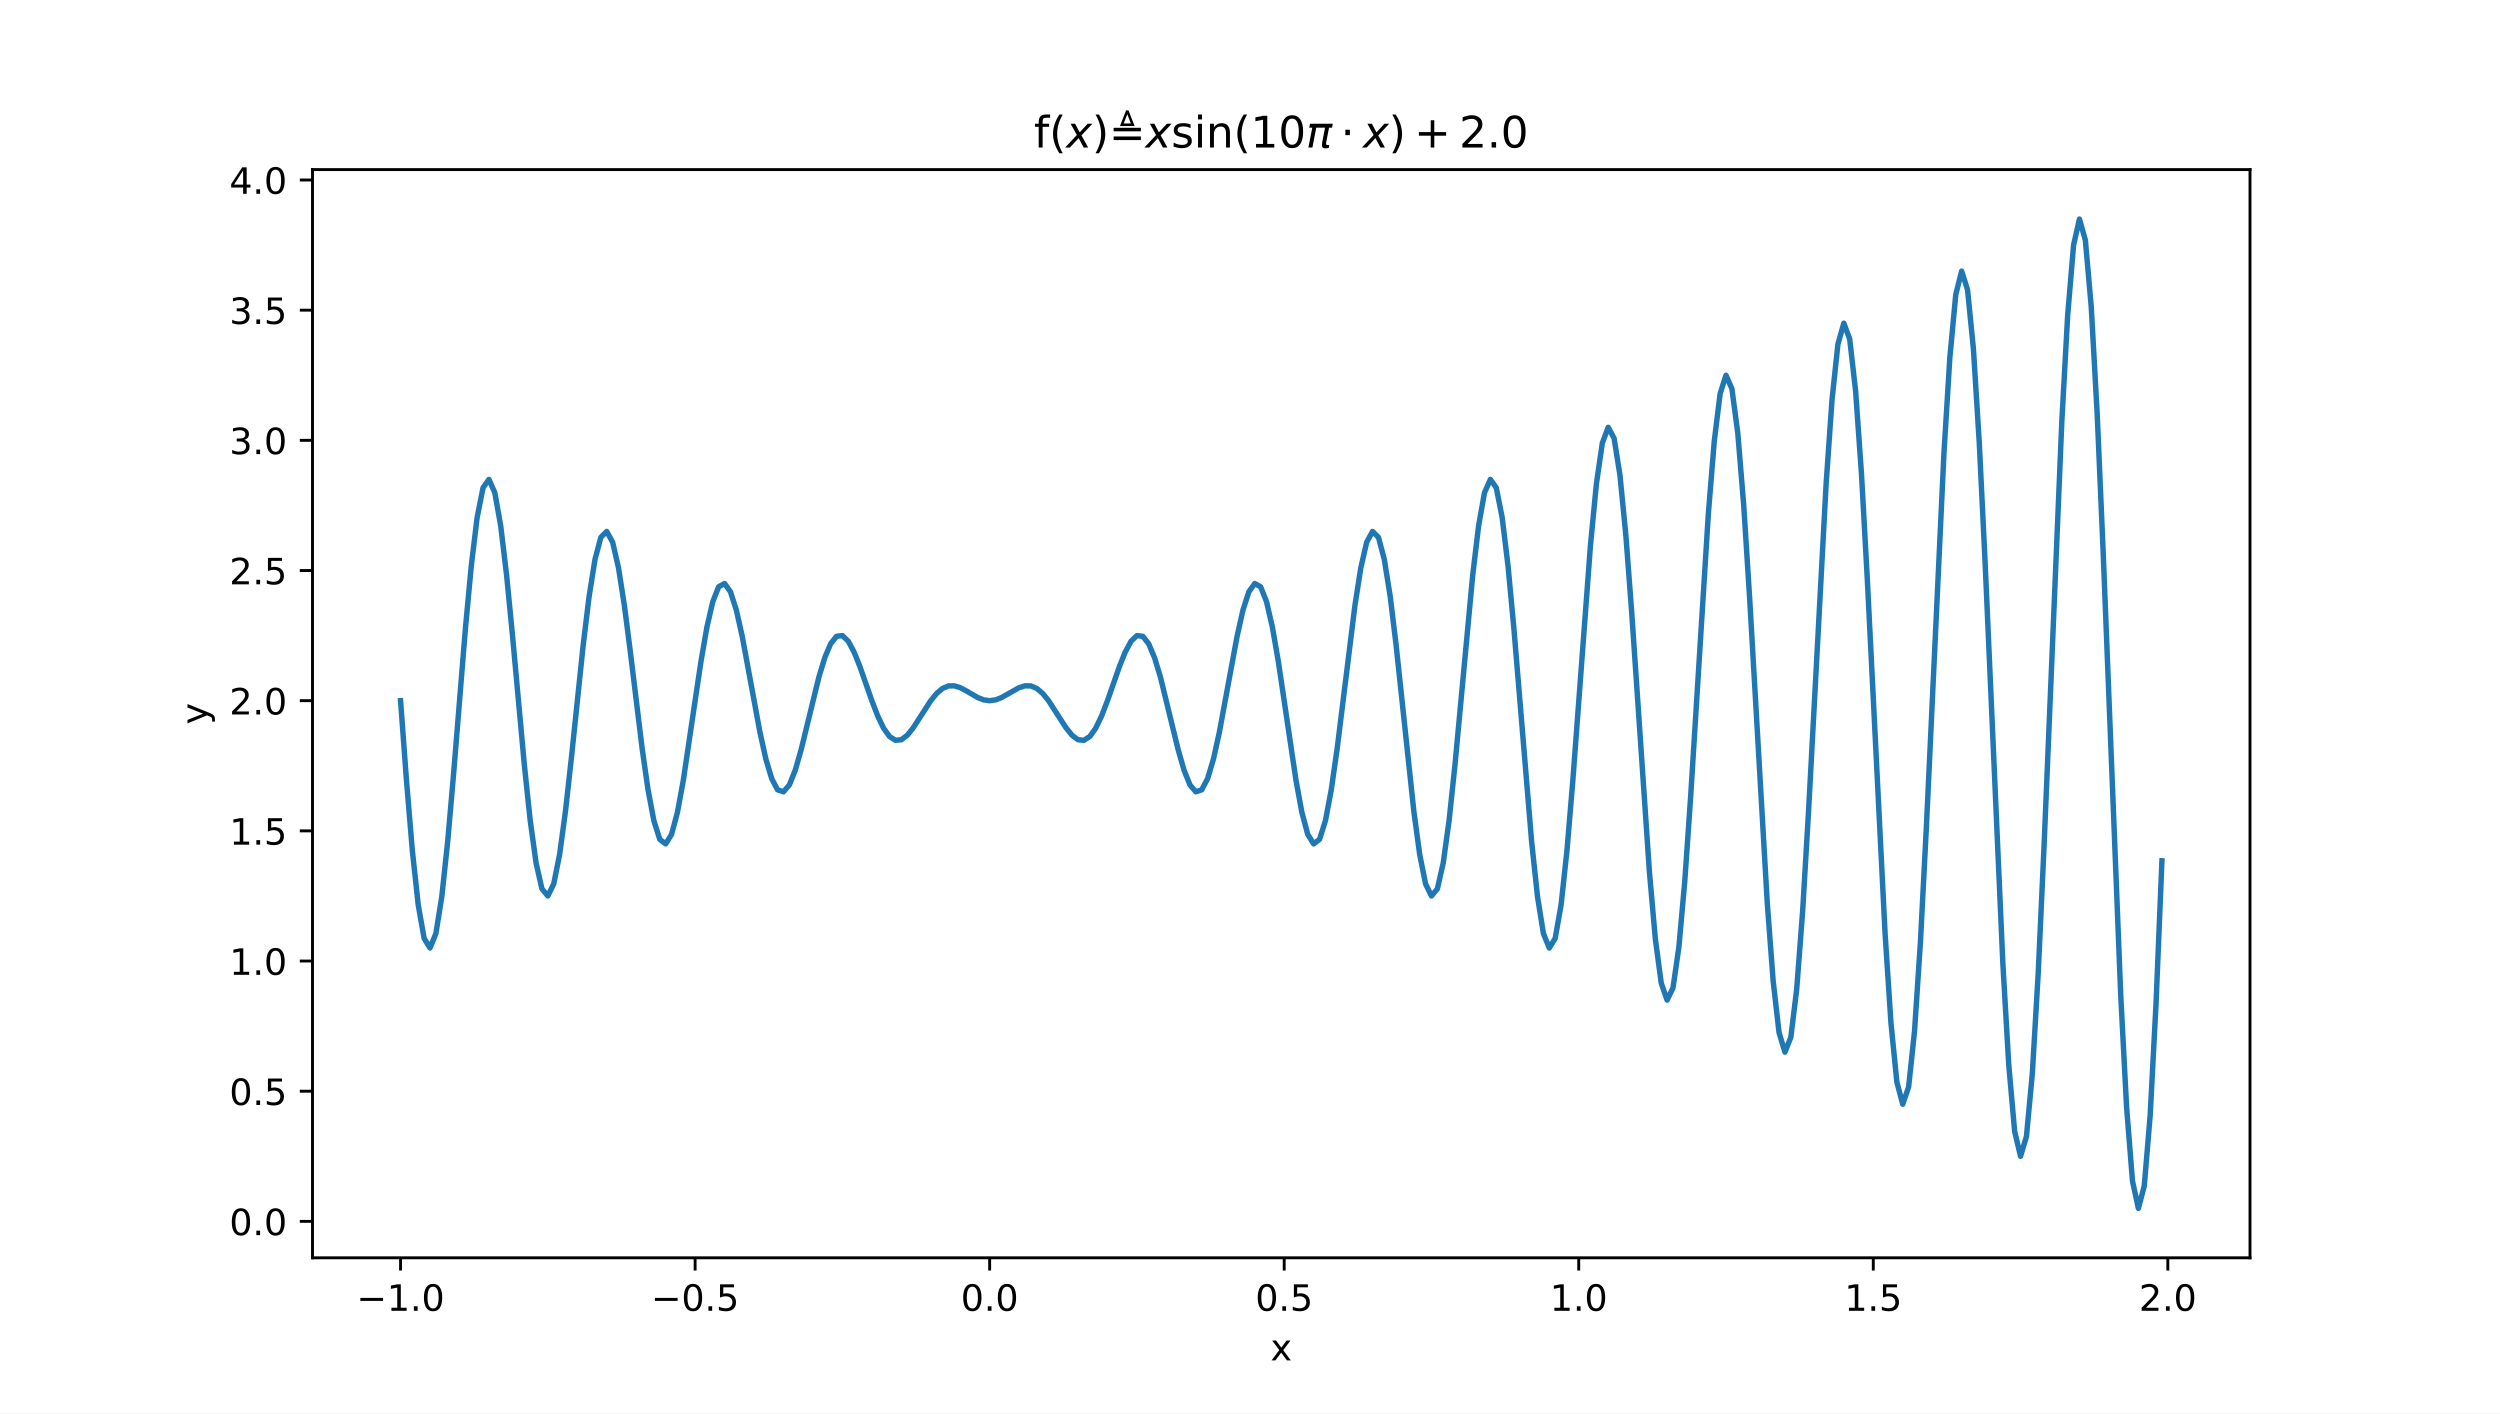
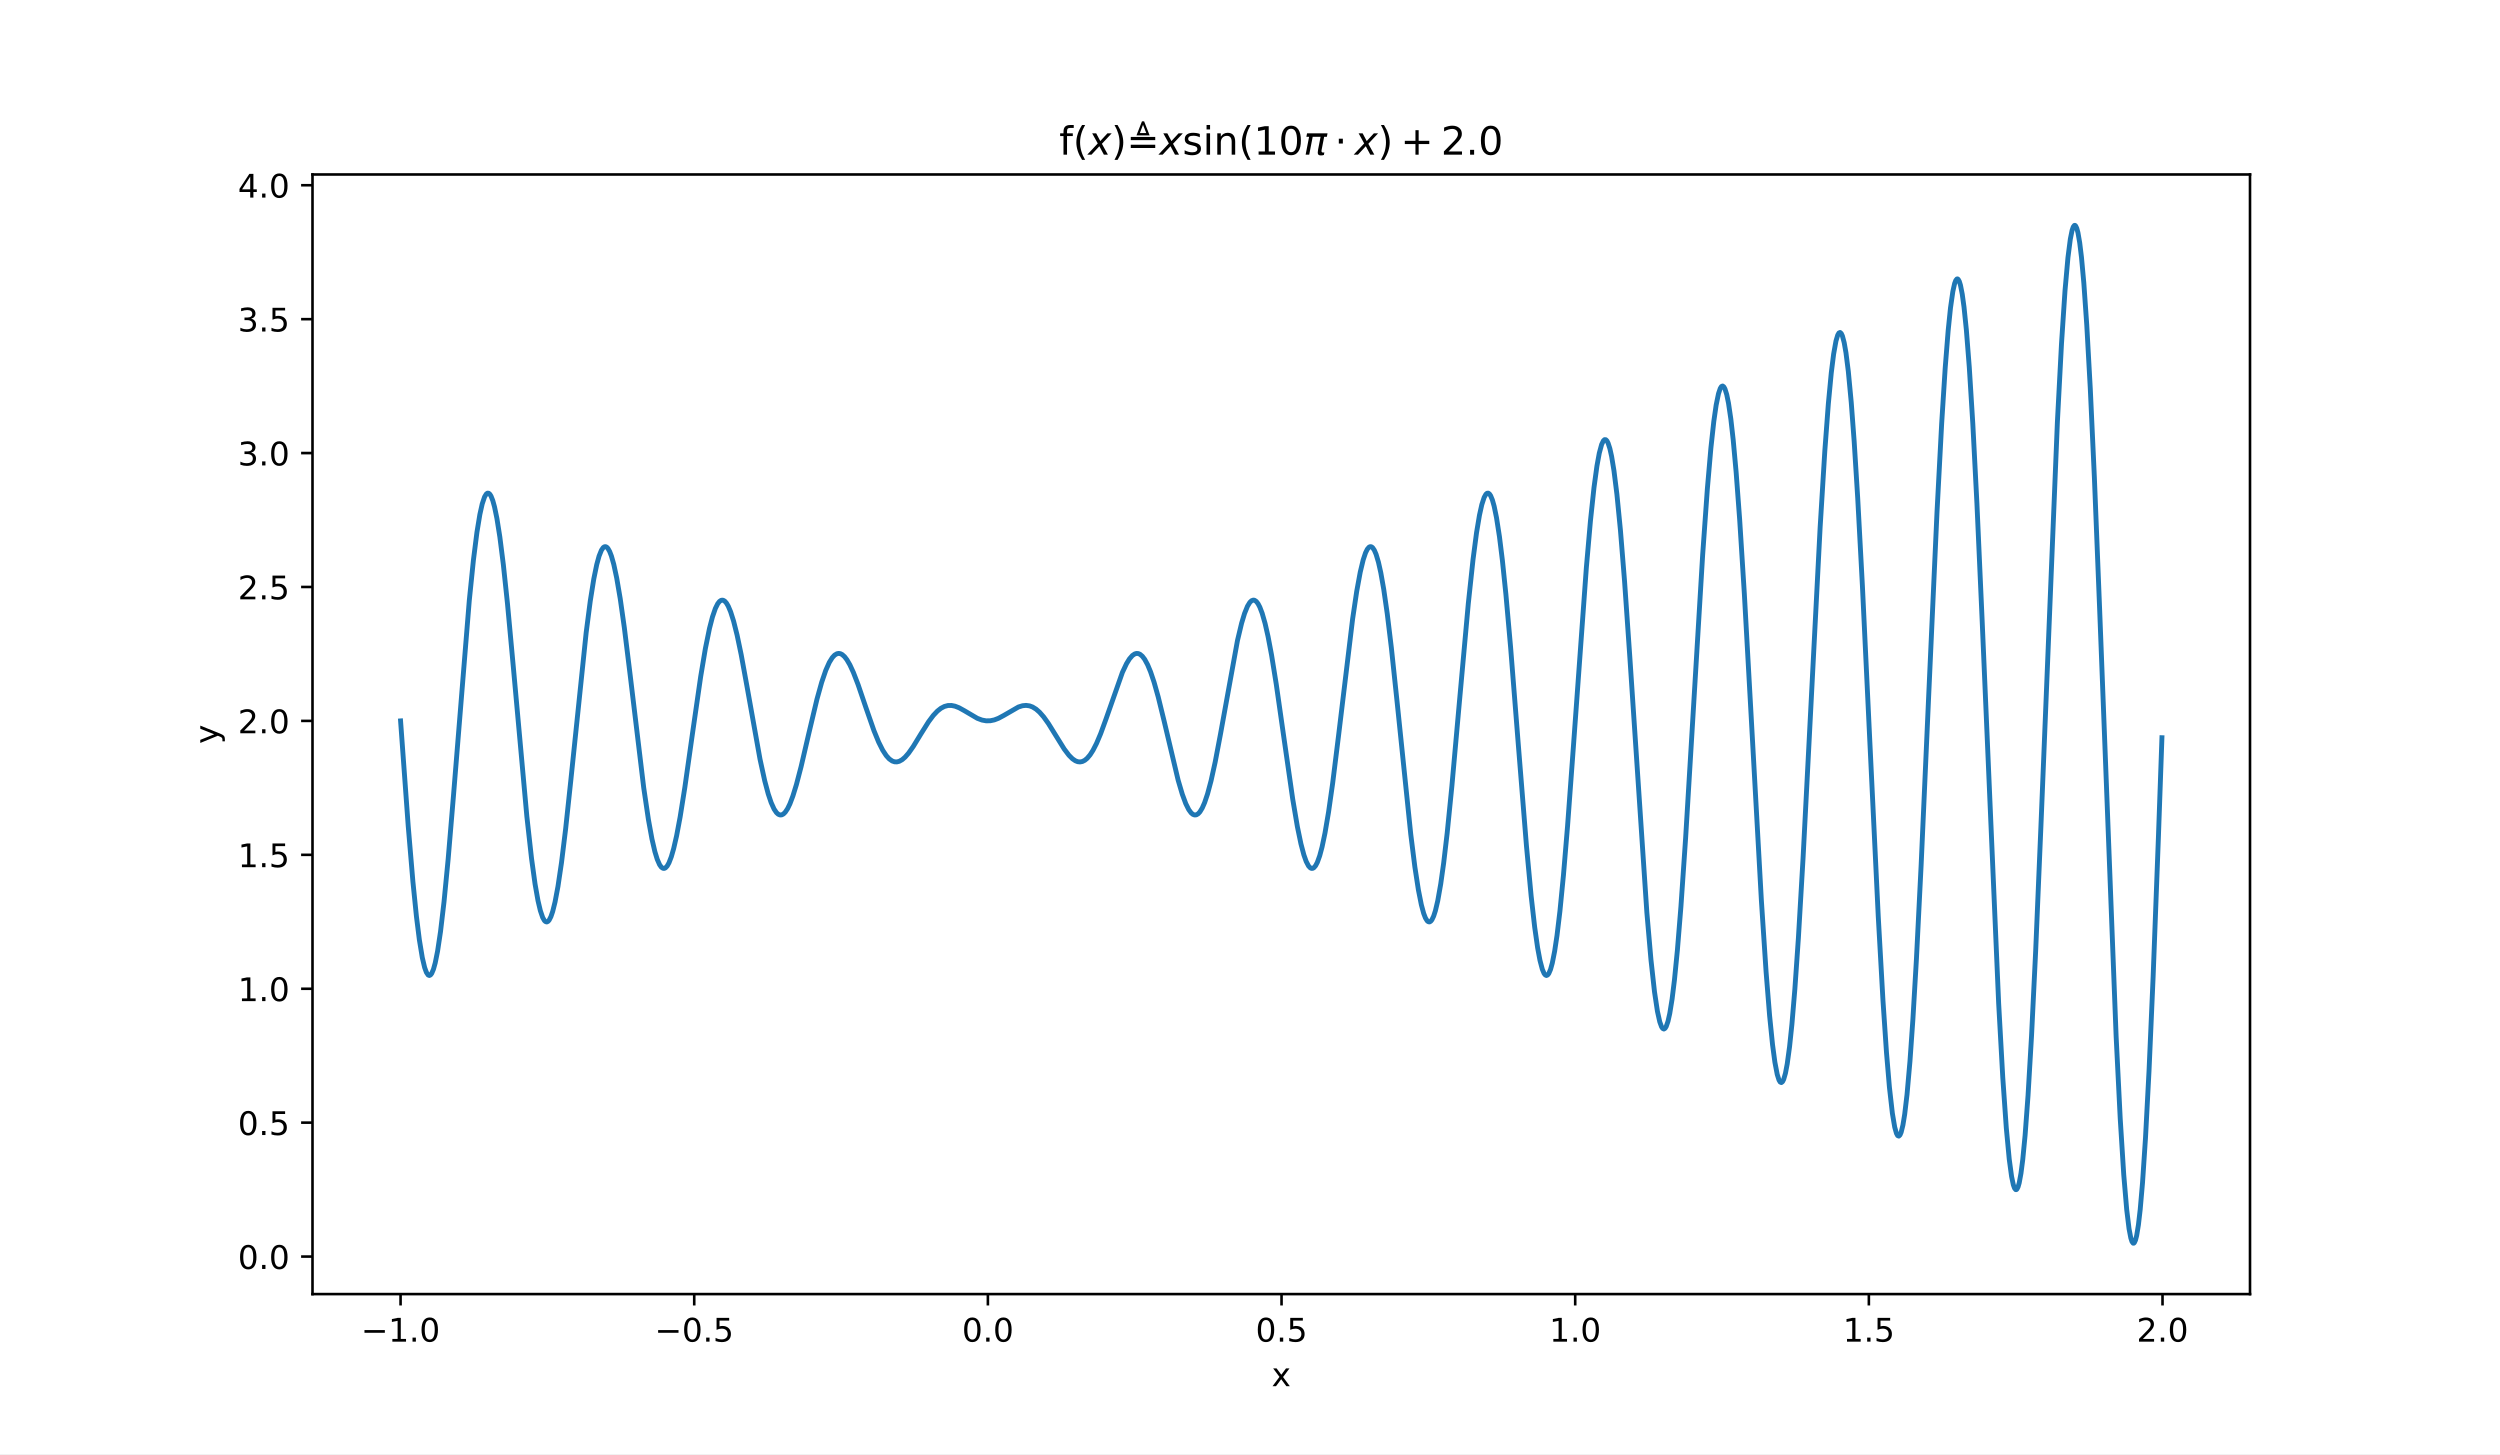
- <svg xmlns="http://www.w3.org/2000/svg" xmlns:xlink="http://www.w3.org/1999/xlink" height="389.52pt" version="1.1" viewBox="0 0 689.04 389.52" width="689.04pt">
+ <svg xmlns="http://www.w3.org/2000/svg" xmlns:xlink="http://www.w3.org/1999/xlink" height="446.4pt" version="1.1" viewBox="0 0 767.52 446.4" width="767.52pt">
  <defs>
    <style type="text/css">*{stroke-linecap:butt;stroke-linejoin:round;}</style>
  </defs>
  <g id="figure_1">
    <g id="patch_1">
-       <path d="M 0 389.52  L 689.04 389.52  L 689.04 0  L 0 0  z " style="fill:#ffffff;" />
+       <path d="M 0 446.4  L 767.52 446.4  L 767.52 0  L 0 0  z " style="fill:#ffffff;" />
    </g>
    <g id="axes_1">
      <g id="patch_2">
-         <path d="M 86.13 346.673  L 620.136 346.673  L 620.136 46.742  L 86.13 46.742  z " style="fill:#ffffff;" />
+         <path d="M 95.94 397.296  L 690.768 397.296  L 690.768 53.568  L 95.94 53.568  z " style="fill:#ffffff;" />
      </g>
      <g id="matplotlib.axis_1">
        <g id="xtick_1">
          <g id="line2d_1">
            <defs>
-               <path d="M 0 0  L 0 3.5  " id="mce2d733316" style="stroke:#000000;stroke-width:0.8;" />
+               <path d="M 0 0  L 0 3.5  " id="m539a31a37d" style="stroke:#000000;stroke-width:0.8;" />
            </defs>
            <g>
-               <use style="stroke:#000000;stroke-width:0.8;" x="110.403" xlink:href="#mce2d733316" y="346.673" />
+               <use style="stroke:#000000;stroke-width:0.8;" x="122.978" xlink:href="#m539a31a37d" y="397.296" />
            </g>
          </g>
          <g id="text_1">
-             <g transform="translate(98.26159 361.2712)scale(0.1 -0.1)">
+             <g transform="translate(110.8362 411.8944)scale(0.1 -0.1)">
              <defs>
                <path d="M 10.594 35.5  L 73.188 35.5  L 73.188 27.203  L 10.594 27.203  z " id="DejaVuSans-8722" />
                <path d="M 12.406 8.297  L 28.516 8.297  L 28.516 63.922  L 10.984 60.406  L 10.984 69.391  L 28.422 72.906  L 38.281 72.906  L 38.281 8.297  L 54.391 8.297  L 54.391 0  L 12.406 0  z " id="DejaVuSans-49" />
                <path d="M 10.688 12.406  L 21 12.406  L 21 0  L 10.688 0  z " id="DejaVuSans-46" />
                <path d="M 31.781 66.406  Q 24.172 66.406 20.328 58.906  Q 16.5 51.422 16.5 36.375  Q 16.5 21.391 20.328 13.891  Q 24.172 6.391 31.781 6.391  Q 39.453 6.391 43.281 13.891  Q 47.125 21.391 47.125 36.375  Q 47.125 51.422 43.281 58.906  Q 39.453 66.406 31.781 66.406  z M 31.781 74.219  Q 44.047 74.219 50.516 64.516  Q 56.984 54.828 56.984 36.375  Q 56.984 17.969 50.516 8.266  Q 44.047 -1.422 31.781 -1.422  Q 19.531 -1.422 13.062 8.266  Q 6.594 17.969 6.594 36.375  Q 6.594 54.828 13.062 64.516  Q 19.531 74.219 31.781 74.219  z " id="DejaVuSans-48" />
              </defs>
              <use xlink:href="#DejaVuSans-8722" />
              <use x="83.789" xlink:href="#DejaVuSans-49" />
              <use x="147.412" xlink:href="#DejaVuSans-46" />
              <use x="179.199" xlink:href="#DejaVuSans-48" />
            </g>
          </g>
        </g>
        <g id="xtick_2">
          <g id="line2d_2">
            <g>
-               <use style="stroke:#000000;stroke-width:0.8;" x="191.584" xlink:href="#mce2d733316" y="346.673" />
+               <use style="stroke:#000000;stroke-width:0.8;" x="213.133" xlink:href="#m539a31a37d" y="397.296" />
            </g>
          </g>
          <g id="text_2">
-             <g transform="translate(179.4422 361.2712)scale(0.1 -0.1)">
+             <g transform="translate(200.9917 411.8944)scale(0.1 -0.1)">
              <defs>
                <path d="M 10.797 72.906  L 49.516 72.906  L 49.516 64.594  L 19.828 64.594  L 19.828 46.734  Q 21.969 47.469 24.109 47.828  Q 26.266 48.188 28.422 48.188  Q 40.625 48.188 47.75 41.5  Q 54.891 34.812 54.891 23.391  Q 54.891 11.625 47.562 5.094  Q 40.234 -1.422 26.906 -1.422  Q 22.312 -1.422 17.547 -0.641  Q 12.797 0.141 7.719 1.703  L 7.719 11.625  Q 12.109 9.234 16.797 8.062  Q 21.484 6.891 26.703 6.891  Q 35.156 6.891 40.078 11.328  Q 45.016 15.766 45.016 23.391  Q 45.016 31 40.078 35.438  Q 35.156 39.891 26.703 39.891  Q 22.75 39.891 18.812 39.016  Q 14.891 38.141 10.797 36.281  z " id="DejaVuSans-53" />
              </defs>
              <use xlink:href="#DejaVuSans-8722" />
              <use x="83.789" xlink:href="#DejaVuSans-48" />
              <use x="147.412" xlink:href="#DejaVuSans-46" />
              <use x="179.199" xlink:href="#DejaVuSans-53" />
            </g>
          </g>
        </g>
        <g id="xtick_3">
          <g id="line2d_3">
            <g>
-               <use style="stroke:#000000;stroke-width:0.8;" x="272.764" xlink:href="#mce2d733316" y="346.673" />
+               <use style="stroke:#000000;stroke-width:0.8;" x="303.289" xlink:href="#m539a31a37d" y="397.296" />
            </g>
          </g>
          <g id="text_3">
-             <g transform="translate(264.8126 361.2712)scale(0.1 -0.1)">
+             <g transform="translate(295.3371 411.8944)scale(0.1 -0.1)">
              <use xlink:href="#DejaVuSans-48" />
              <use x="63.623" xlink:href="#DejaVuSans-46" />
              <use x="95.41" xlink:href="#DejaVuSans-48" />
            </g>
          </g>
        </g>
        <g id="xtick_4">
          <g id="line2d_4">
            <g>
-               <use style="stroke:#000000;stroke-width:0.8;" x="353.945" xlink:href="#mce2d733316" y="346.673" />
+               <use style="stroke:#000000;stroke-width:0.8;" x="393.444" xlink:href="#m539a31a37d" y="397.296" />
            </g>
          </g>
          <g id="text_4">
-             <g transform="translate(345.9932 361.2712)scale(0.1 -0.1)">
+             <g transform="translate(385.4926 411.8944)scale(0.1 -0.1)">
              <use xlink:href="#DejaVuSans-48" />
              <use x="63.623" xlink:href="#DejaVuSans-46" />
              <use x="95.41" xlink:href="#DejaVuSans-53" />
            </g>
          </g>
        </g>
        <g id="xtick_5">
          <g id="line2d_5">
            <g>
-               <use style="stroke:#000000;stroke-width:0.8;" x="435.125" xlink:href="#mce2d733316" y="346.673" />
+               <use style="stroke:#000000;stroke-width:0.8;" x="483.6" xlink:href="#m539a31a37d" y="397.296" />
            </g>
          </g>
          <g id="text_5">
-             <g transform="translate(427.1738 361.2712)scale(0.1 -0.1)">
+             <g transform="translate(475.6481 411.8944)scale(0.1 -0.1)">
              <use xlink:href="#DejaVuSans-49" />
              <use x="63.623" xlink:href="#DejaVuSans-46" />
              <use x="95.41" xlink:href="#DejaVuSans-48" />
            </g>
          </g>
        </g>
        <g id="xtick_6">
          <g id="line2d_6">
            <g>
-               <use style="stroke:#000000;stroke-width:0.8;" x="516.306" xlink:href="#mce2d733316" y="346.673" />
+               <use style="stroke:#000000;stroke-width:0.8;" x="573.755" xlink:href="#m539a31a37d" y="397.296" />
            </g>
          </g>
          <g id="text_6">
-             <g transform="translate(508.3544 361.2712)scale(0.1 -0.1)">
+             <g transform="translate(565.8036 411.8944)scale(0.1 -0.1)">
              <use xlink:href="#DejaVuSans-49" />
              <use x="63.623" xlink:href="#DejaVuSans-46" />
              <use x="95.41" xlink:href="#DejaVuSans-53" />
            </g>
          </g>
        </g>
        <g id="xtick_7">
          <g id="line2d_7">
            <g>
-               <use style="stroke:#000000;stroke-width:0.8;" x="597.487" xlink:href="#mce2d733316" y="346.673" />
+               <use style="stroke:#000000;stroke-width:0.8;" x="663.911" xlink:href="#m539a31a37d" y="397.296" />
            </g>
          </g>
          <g id="text_7">
-             <g transform="translate(589.535 361.2712)scale(0.1 -0.1)">
+             <g transform="translate(655.9591 411.8944)scale(0.1 -0.1)">
              <defs>
                <path d="M 19.188 8.297  L 53.609 8.297  L 53.609 0  L 7.328 0  L 7.328 8.297  Q 12.938 14.109 22.625 23.891  Q 32.328 33.688 34.812 36.531  Q 39.547 41.844 41.422 45.531  Q 43.312 49.219 43.312 52.781  Q 43.312 58.594 39.234 62.25  Q 35.156 65.922 28.609 65.922  Q 23.969 65.922 18.812 64.312  Q 13.672 62.703 7.812 59.422  L 7.812 69.391  Q 13.766 71.781 18.938 73  Q 24.125 74.219 28.422 74.219  Q 39.75 74.219 46.484 68.547  Q 53.219 62.891 53.219 53.422  Q 53.219 48.922 51.531 44.891  Q 49.859 40.875 45.406 35.406  Q 44.188 33.984 37.641 27.219  Q 31.109 20.453 19.188 8.297  z " id="DejaVuSans-50" />
              </defs>
              <use xlink:href="#DejaVuSans-50" />
              <use x="63.623" xlink:href="#DejaVuSans-46" />
              <use x="95.41" xlink:href="#DejaVuSans-48" />
            </g>
          </g>
        </g>
        <g id="text_8">
-           <g transform="translate(350.1736 374.9494)scale(0.1 -0.1)">
+           <g transform="translate(390.3946 425.5726)scale(0.1 -0.1)">
            <defs>
              <path d="M 54.891 54.688  L 35.109 28.078  L 55.906 0  L 45.312 0  L 29.391 21.484  L 13.484 0  L 2.875 0  L 24.125 28.609  L 4.688 54.688  L 15.281 54.688  L 29.781 35.203  L 44.281 54.688  z " id="DejaVuSans-120" />
            </defs>
            <use xlink:href="#DejaVuSans-120" />
          </g>
        </g>
      </g>
      <g id="matplotlib.axis_2">
        <g id="ytick_1">
          <g id="line2d_8">
            <defs>
-               <path d="M 0 0  L -3.5 0  " id="mbf7fe658a9" style="stroke:#000000;stroke-width:0.8;" />
+               <path d="M 0 0  L -3.5 0  " id="m57ba5f4a74" style="stroke:#000000;stroke-width:0.8;" />
            </defs>
            <g>
-               <use style="stroke:#000000;stroke-width:0.8;" x="86.13" xlink:href="#mbf7fe658a9" y="336.627" />
+               <use style="stroke:#000000;stroke-width:0.8;" x="95.94" xlink:href="#m57ba5f4a74" y="385.78" />
            </g>
          </g>
          <g id="text_9">
-             <g transform="translate(63.22687 340.4265)scale(0.1 -0.1)">
+             <g transform="translate(73.03687 389.5796)scale(0.1 -0.1)">
              <use xlink:href="#DejaVuSans-48" />
              <use x="63.623" xlink:href="#DejaVuSans-46" />
              <use x="95.41" xlink:href="#DejaVuSans-48" />
            </g>
          </g>
        </g>
        <g id="ytick_2">
          <g id="line2d_9">
            <g>
-               <use style="stroke:#000000;stroke-width:0.8;" x="86.13" xlink:href="#mbf7fe658a9" y="300.75" />
+               <use style="stroke:#000000;stroke-width:0.8;" x="95.94" xlink:href="#m57ba5f4a74" y="344.666" />
            </g>
          </g>
          <g id="text_10">
-             <g transform="translate(63.22687 304.5497)scale(0.1 -0.1)">
+             <g transform="translate(73.03687 348.4651)scale(0.1 -0.1)">
              <use xlink:href="#DejaVuSans-48" />
              <use x="63.623" xlink:href="#DejaVuSans-46" />
              <use x="95.41" xlink:href="#DejaVuSans-53" />
            </g>
          </g>
        </g>
        <g id="ytick_3">
          <g id="line2d_10">
            <g>
-               <use style="stroke:#000000;stroke-width:0.8;" x="86.13" xlink:href="#mbf7fe658a9" y="264.874" />
+               <use style="stroke:#000000;stroke-width:0.8;" x="95.94" xlink:href="#m57ba5f4a74" y="303.551" />
            </g>
          </g>
          <g id="text_11">
-             <g transform="translate(63.22687 268.6728)scale(0.1 -0.1)">
+             <g transform="translate(73.03687 307.3507)scale(0.1 -0.1)">
              <use xlink:href="#DejaVuSans-49" />
              <use x="63.623" xlink:href="#DejaVuSans-46" />
              <use x="95.41" xlink:href="#DejaVuSans-48" />
            </g>
          </g>
        </g>
        <g id="ytick_4">
          <g id="line2d_11">
            <g>
-               <use style="stroke:#000000;stroke-width:0.8;" x="86.13" xlink:href="#mbf7fe658a9" y="228.997" />
+               <use style="stroke:#000000;stroke-width:0.8;" x="95.94" xlink:href="#m57ba5f4a74" y="262.437" />
            </g>
          </g>
          <g id="text_12">
-             <g transform="translate(63.22687 232.796)scale(0.1 -0.1)">
+             <g transform="translate(73.03687 266.2363)scale(0.1 -0.1)">
              <use xlink:href="#DejaVuSans-49" />
              <use x="63.623" xlink:href="#DejaVuSans-46" />
              <use x="95.41" xlink:href="#DejaVuSans-53" />
            </g>
          </g>
        </g>
        <g id="ytick_5">
          <g id="line2d_12">
            <g>
-               <use style="stroke:#000000;stroke-width:0.8;" x="86.13" xlink:href="#mbf7fe658a9" y="193.12" />
+               <use style="stroke:#000000;stroke-width:0.8;" x="95.94" xlink:href="#m57ba5f4a74" y="221.323" />
            </g>
          </g>
          <g id="text_13">
-             <g transform="translate(63.22687 196.9191)scale(0.1 -0.1)">
+             <g transform="translate(73.03687 225.1218)scale(0.1 -0.1)">
              <use xlink:href="#DejaVuSans-50" />
              <use x="63.623" xlink:href="#DejaVuSans-46" />
              <use x="95.41" xlink:href="#DejaVuSans-48" />
            </g>
          </g>
        </g>
        <g id="ytick_6">
          <g id="line2d_13">
            <g>
-               <use style="stroke:#000000;stroke-width:0.8;" x="86.13" xlink:href="#mbf7fe658a9" y="157.243" />
+               <use style="stroke:#000000;stroke-width:0.8;" x="95.94" xlink:href="#m57ba5f4a74" y="180.208" />
            </g>
          </g>
          <g id="text_14">
-             <g transform="translate(63.22687 161.0423)scale(0.1 -0.1)">
+             <g transform="translate(73.03687 184.0074)scale(0.1 -0.1)">
              <use xlink:href="#DejaVuSans-50" />
              <use x="63.623" xlink:href="#DejaVuSans-46" />
              <use x="95.41" xlink:href="#DejaVuSans-53" />
            </g>
          </g>
        </g>
        <g id="ytick_7">
          <g id="line2d_14">
            <g>
-               <use style="stroke:#000000;stroke-width:0.8;" x="86.13" xlink:href="#mbf7fe658a9" y="121.366" />
+               <use style="stroke:#000000;stroke-width:0.8;" x="95.94" xlink:href="#m57ba5f4a74" y="139.094" />
            </g>
          </g>
          <g id="text_15">
-             <g transform="translate(63.22687 125.1655)scale(0.1 -0.1)">
+             <g transform="translate(73.03687 142.8929)scale(0.1 -0.1)">
              <defs>
                <path d="M 40.578 39.312  Q 47.656 37.797 51.625 33  Q 55.609 28.219 55.609 21.188  Q 55.609 10.406 48.188 4.484  Q 40.766 -1.422 27.094 -1.422  Q 22.516 -1.422 17.656 -0.516  Q 12.797 0.391 7.625 2.203  L 7.625 11.719  Q 11.719 9.328 16.594 8.109  Q 21.484 6.891 26.812 6.891  Q 36.078 6.891 40.938 10.547  Q 45.797 14.203 45.797 21.188  Q 45.797 27.641 41.281 31.266  Q 36.766 34.906 28.719 34.906  L 20.219 34.906  L 20.219 43.016  L 29.109 43.016  Q 36.375 43.016 40.234 45.922  Q 44.094 48.828 44.094 54.297  Q 44.094 59.906 40.109 62.906  Q 36.141 65.922 28.719 65.922  Q 24.656 65.922 20.016 65.031  Q 15.375 64.156 9.812 62.312  L 9.812 71.094  Q 15.438 72.656 20.344 73.438  Q 25.25 74.219 29.594 74.219  Q 40.828 74.219 47.359 69.109  Q 53.906 64.016 53.906 55.328  Q 53.906 49.266 50.438 45.094  Q 46.969 40.922 40.578 39.312  z " id="DejaVuSans-51" />
              </defs>
              <use xlink:href="#DejaVuSans-51" />
              <use x="63.623" xlink:href="#DejaVuSans-46" />
              <use x="95.41" xlink:href="#DejaVuSans-48" />
            </g>
          </g>
        </g>
        <g id="ytick_8">
          <g id="line2d_15">
            <g>
-               <use style="stroke:#000000;stroke-width:0.8;" x="86.13" xlink:href="#mbf7fe658a9" y="85.489" />
+               <use style="stroke:#000000;stroke-width:0.8;" x="95.94" xlink:href="#m57ba5f4a74" y="97.979" />
            </g>
          </g>
          <g id="text_16">
-             <g transform="translate(63.22687 89.28861)scale(0.1 -0.1)">
+             <g transform="translate(73.03687 101.7785)scale(0.1 -0.1)">
              <use xlink:href="#DejaVuSans-51" />
              <use x="63.623" xlink:href="#DejaVuSans-46" />
              <use x="95.41" xlink:href="#DejaVuSans-53" />
            </g>
          </g>
        </g>
        <g id="ytick_9">
          <g id="line2d_16">
            <g>
-               <use style="stroke:#000000;stroke-width:0.8;" x="86.13" xlink:href="#mbf7fe658a9" y="49.613" />
+               <use style="stroke:#000000;stroke-width:0.8;" x="95.94" xlink:href="#m57ba5f4a74" y="56.865" />
            </g>
          </g>
          <g id="text_17">
-             <g transform="translate(63.22687 53.41177)scale(0.1 -0.1)">
+             <g transform="translate(73.03687 60.66401)scale(0.1 -0.1)">
              <defs>
                <path d="M 37.797 64.312  L 12.891 25.391  L 37.797 25.391  z M 35.203 72.906  L 47.609 72.906  L 47.609 25.391  L 58.016 25.391  L 58.016 17.188  L 47.609 17.188  L 47.609 0  L 37.797 0  L 37.797 17.188  L 4.891 17.188  L 4.891 26.703  z " id="DejaVuSans-52" />
              </defs>
              <use xlink:href="#DejaVuSans-52" />
              <use x="63.623" xlink:href="#DejaVuSans-46" />
              <use x="95.41" xlink:href="#DejaVuSans-48" />
            </g>
          </g>
        </g>
        <g id="text_18">
-           <g transform="translate(57.14719 199.667)rotate(-90)scale(0.1 -0.1)">
+           <g transform="translate(66.95719 228.3914)rotate(-90)scale(0.1 -0.1)">
            <defs>
              <path d="M 32.172 -5.078  Q 28.375 -14.844 24.75 -17.812  Q 21.141 -20.797 15.094 -20.797  L 7.906 -20.797  L 7.906 -13.281  L 13.188 -13.281  Q 16.891 -13.281 18.938 -11.516  Q 21 -9.766 23.484 -3.219  L 25.094 0.875  L 2.984 54.688  L 12.5 54.688  L 29.594 11.922  L 46.688 54.688  L 56.203 54.688  z " id="DejaVuSans-121" />
            </defs>
            <use xlink:href="#DejaVuSans-121" />
          </g>
        </g>
      </g>
      <g id="line2d_17">
-         <path clip-path="url(#pe653c823d6)" d="M 110.403 193.12  L 112.027 215.071  L 113.65 234.452  L 115.274 249.428  L 116.897 258.632  L 118.521 261.286  L 120.145 257.267  L 121.768 247.106  L 123.392 231.922  L 125.016 213.297  L 128.263 173.386  L 129.886 156.005  L 131.51 142.616  L 133.134 134.432  L 134.757 132.129  L 136.381 135.797  L 138.004 144.938  L 139.628 158.536  L 141.252 175.16  L 144.499 210.637  L 146.122 226.017  L 147.746 237.818  L 149.37 244.984  L 150.993 246.935  L 152.617 243.619  L 154.241 235.496  L 155.864 223.486  L 157.488 208.863  L 160.735 177.82  L 162.359 164.44  L 163.982 154.226  L 165.606 148.08  L 167.229 146.48  L 168.853 149.445  L 170.477 156.548  L 172.1 166.971  L 173.724 179.594  L 176.971 206.202  L 178.595 217.582  L 180.218 226.208  L 181.842 231.335  L 183.466 232.584  L 185.089 229.97  L 186.713 223.886  L 188.336 215.051  L 191.584 193.12  L 193.207 182.255  L 194.831 172.876  L 196.454 165.836  L 198.078 161.729  L 199.702 160.831  L 201.325 163.094  L 202.949 168.158  L 204.572 175.406  L 209.443 201.767  L 211.067 209.147  L 212.691 214.598  L 214.314 217.687  L 215.938 218.234  L 217.561 216.322  L 219.185 212.276  L 220.809 206.616  L 225.679 186.69  L 227.303 181.311  L 228.927 177.446  L 230.55 175.377  L 232.174 175.181  L 233.798 176.742  L 235.421 179.768  L 237.045 183.841  L 240.292 193.12  L 241.916 197.333  L 243.539 200.712  L 245.163 202.988  L 246.786 204.039  L 248.41 203.883  L 250.034 202.674  L 251.657 200.666  L 256.528 193.12  L 258.152 191.124  L 259.775 189.746  L 261.399 189.056  L 263.023 189.025  L 264.646 189.532  L 266.27 190.39  L 269.517 192.276  L 271.141 192.898  L 272.764 193.12  L 274.388 192.898  L 276.011 192.276  L 280.882 189.532  L 282.506 189.025  L 284.129 189.056  L 285.753 189.746  L 287.377 191.124  L 289 193.12  L 292.248 198.181  L 293.871 200.666  L 295.495 202.674  L 297.118 203.883  L 298.742 204.039  L 300.366 202.988  L 301.989 200.712  L 303.613 197.333  L 305.236 193.12  L 308.484 183.841  L 310.107 179.768  L 311.731 176.742  L 313.355 175.181  L 314.978 175.377  L 316.602 177.446  L 318.225 181.311  L 319.849 186.69  L 323.096 199.994  L 324.72 206.616  L 326.343 212.276  L 327.967 216.322  L 329.591 218.234  L 331.214 217.687  L 332.838 214.598  L 334.461 209.147  L 336.085 201.767  L 340.956 175.406  L 342.58 168.158  L 344.203 163.094  L 345.827 160.831  L 347.45 161.729  L 349.074 165.836  L 350.698 172.876  L 352.321 182.255  L 357.192 215.051  L 358.816 223.886  L 360.439 229.97  L 362.063 232.584  L 363.686 231.335  L 365.31 226.208  L 366.934 217.582  L 368.557 206.202  L 373.428 166.971  L 375.052 156.548  L 376.675 149.445  L 378.299 146.48  L 379.923 148.08  L 381.546 154.226  L 383.17 164.44  L 384.793 177.82  L 389.664 223.486  L 391.288 235.496  L 392.911 243.619  L 394.535 246.935  L 396.159 244.984  L 397.782 237.818  L 399.406 226.017  L 401.03 210.637  L 405.9 158.536  L 407.524 144.938  L 409.148 135.797  L 410.771 132.129  L 412.395 134.432  L 414.018 142.616  L 415.642 156.005  L 417.266 173.386  L 422.137 231.922  L 423.76 247.106  L 425.384 257.267  L 427.007 261.286  L 428.631 258.632  L 430.255 249.428  L 431.878 234.452  L 433.502 215.071  L 438.373 150.101  L 439.996 133.328  L 441.62 122.148  L 443.243 117.779  L 444.867 120.784  L 446.491 131.006  L 448.114 147.57  L 449.738 168.951  L 454.609 240.357  L 456.232 258.716  L 457.856 270.916  L 459.48 275.637  L 461.103 272.28  L 462.727 261.038  L 464.35 242.887  L 465.974 219.506  L 470.845 141.665  L 472.468 121.718  L 474.092 108.5  L 475.716 103.428  L 477.339 107.135  L 478.963 119.396  L 480.587 139.135  L 482.21 164.517  L 487.081 248.792  L 488.705 270.326  L 490.328 284.564  L 491.952 289.987  L 493.575 285.929  L 495.199 272.648  L 496.823 251.322  L 498.446 223.941  L 503.317 133.23  L 504.941 110.108  L 506.564 94.852  L 508.188 89.077  L 509.812 93.487  L 511.435 107.786  L 513.059 130.7  L 514.682 160.082  L 519.553 257.227  L 521.177 281.936  L 522.8 298.212  L 524.424 304.338  L 526.048 299.577  L 527.671 284.258  L 529.295 259.758  L 530.919 228.375  L 535.789 124.795  L 537.413 98.498  L 539.037 81.203  L 540.66 74.726  L 542.284 79.839  L 543.907 96.176  L 545.531 122.265  L 547.155 155.647  L 552.025 265.662  L 553.649 293.546  L 555.273 311.861  L 556.896 318.689  L 558.52 313.226  L 560.144 295.868  L 561.767 268.193  L 563.391 232.81  L 568.262 116.36  L 569.885 86.889  L 571.509 67.555  L 573.132 60.376  L 574.756 66.19  L 576.38 84.567  L 578.003 113.829  L 579.627 151.213  L 584.498 274.097  L 586.121 305.156  L 587.745 325.509  L 589.369 333.04  L 590.992 326.874  L 592.616 307.478  L 594.239 276.628  L 595.863 237.244  L 595.863 237.244  " style="fill:none;stroke:#1f77b4;stroke-linecap:square;stroke-width:1.5;" />
+         <path clip-path="url(#p13faacc7d7)" d="M 122.978 221.323  L 125.322 253.555  L 126.764 270.663  L 127.846 281.338  L 128.748 288.529  L 129.649 293.996  L 130.37 297.049  L 130.911 298.541  L 131.452 299.339  L 131.813 299.484  L 132.173 299.319  L 132.534 298.848  L 133.075 297.572  L 133.616 295.628  L 134.337 292.034  L 135.239 286.03  L 136.321 276.829  L 137.583 263.798  L 139.206 244.446  L 144.074 184.362  L 145.336 172.013  L 146.418 163.446  L 147.32 157.947  L 148.041 154.709  L 148.762 152.55  L 149.303 151.653  L 149.664 151.402  L 150.024 151.428  L 150.385 151.73  L 150.746 152.305  L 151.286 153.673  L 151.827 155.631  L 152.549 159.122  L 153.45 164.806  L 154.532 173.353  L 155.794 185.281  L 157.597 204.799  L 161.745 250.628  L 163.187 263.575  L 164.269 271.417  L 165.17 276.519  L 165.892 279.581  L 166.613 281.694  L 167.154 282.641  L 167.514 282.966  L 167.875 283.046  L 168.236 282.882  L 168.596 282.475  L 169.137 281.417  L 169.678 279.835  L 170.399 276.941  L 171.301 272.144  L 172.383 264.841  L 173.645 254.554  L 175.268 239.364  L 179.956 194.227  L 181.218 184.508  L 182.3 177.725  L 183.202 173.332  L 183.923 170.71  L 184.644 168.916  L 185.185 168.126  L 185.546 167.865  L 185.906 167.818  L 186.267 167.982  L 186.627 168.357  L 187.168 169.305  L 187.709 170.707  L 188.431 173.251  L 189.332 177.444  L 190.414 183.799  L 191.676 192.713  L 193.479 207.351  L 197.626 241.839  L 199.069 251.618  L 200.151 257.564  L 201.052 261.454  L 201.774 263.81  L 202.495 265.463  L 203.036 266.232  L 203.577 266.593  L 203.937 266.608  L 204.298 266.444  L 204.839 265.866  L 205.38 264.898  L 206.101 263.024  L 206.822 260.52  L 207.724 256.581  L 208.806 250.818  L 210.248 241.763  L 212.592 225.215  L 215.117 207.702  L 216.559 199.091  L 217.821 192.91  L 218.723 189.426  L 219.624 186.8  L 220.346 185.349  L 220.887 184.649  L 221.427 184.285  L 221.968 184.256  L 222.509 184.557  L 223.05 185.181  L 223.591 186.119  L 224.312 187.836  L 225.214 190.676  L 226.296 194.985  L 227.558 201.023  L 229.361 210.904  L 233.328 233.068  L 234.77 239.689  L 235.852 243.741  L 236.754 246.418  L 237.655 248.405  L 238.377 249.476  L 238.918 249.971  L 239.459 250.202  L 239.999 250.171  L 240.54 249.882  L 241.081 249.342  L 241.803 248.249  L 242.524 246.755  L 243.425 244.373  L 244.507 240.864  L 245.95 235.334  L 248.294 225.246  L 250.818 214.647  L 252.261 209.477  L 253.523 205.787  L 254.605 203.361  L 255.506 201.907  L 256.227 201.13  L 256.949 200.699  L 257.49 200.601  L 258.031 200.693  L 258.572 200.97  L 259.293 201.614  L 260.014 202.554  L 260.916 204.105  L 261.997 206.444  L 263.44 210.184  L 265.784 217.069  L 268.308 224.312  L 269.751 227.835  L 271.013 230.344  L 272.095 231.993  L 272.996 232.987  L 273.898 233.624  L 274.619 233.878  L 275.34 233.911  L 276.062 233.733  L 276.963 233.233  L 277.865 232.456  L 278.947 231.214  L 280.389 229.156  L 282.733 225.314  L 285.077 221.583  L 286.52 219.654  L 287.782 218.312  L 288.864 217.456  L 289.946 216.887  L 291.027 216.601  L 292.109 216.582  L 293.191 216.799  L 294.453 217.295  L 296.076 218.194  L 300.043 220.529  L 301.486 221.068  L 302.748 221.299  L 304.01 221.281  L 305.272 221.016  L 306.534 220.529  L 308.157 219.657  L 312.665 217.055  L 313.927 216.664  L 315.009 216.56  L 316.091 216.709  L 316.992 217.045  L 318.074 217.71  L 319.156 218.659  L 320.418 220.101  L 321.861 222.12  L 324.024 225.616  L 326.729 229.971  L 328.172 231.873  L 329.253 232.954  L 330.155 233.569  L 330.876 233.848  L 331.597 233.922  L 332.319 233.779  L 333.04 233.412  L 333.761 232.816  L 334.663 231.753  L 335.564 230.344  L 336.646 228.229  L 337.908 225.249  L 339.531 220.803  L 344.58 206.444  L 345.842 203.763  L 346.744 202.292  L 347.645 201.254  L 348.366 200.765  L 348.907 200.611  L 349.448 200.645  L 349.989 200.871  L 350.71 201.475  L 351.432 202.425  L 352.333 204.089  L 353.235 206.26  L 354.317 209.477  L 355.579 213.954  L 357.382 221.323  L 361.709 239.56  L 362.972 243.834  L 364.053 246.755  L 364.955 248.561  L 365.676 249.549  L 366.217 250.006  L 366.758 250.21  L 367.299 250.154  L 367.84 249.836  L 368.381 249.252  L 369.102 248.065  L 369.823 246.418  L 370.725 243.741  L 371.807 239.689  L 373.069 233.961  L 374.692 225.404  L 379.921 196.611  L 381.183 191.33  L 382.085 188.344  L 382.986 186.119  L 383.707 184.938  L 384.248 184.42  L 384.789 184.228  L 385.15 184.285  L 385.691 184.649  L 386.232 185.349  L 386.773 186.382  L 387.494 188.269  L 388.395 191.417  L 389.297 195.384  L 390.379 201.105  L 391.821 210.058  L 393.985 225.215  L 396.87 245.311  L 398.313 253.828  L 399.394 259.047  L 400.296 262.455  L 401.017 264.49  L 401.738 265.866  L 402.279 266.444  L 402.64 266.608  L 403.001 266.593  L 403.361 266.398  L 403.902 265.765  L 404.443 264.726  L 405.164 262.718  L 405.886 260.02  L 406.787 255.729  L 407.869 249.356  L 409.131 240.492  L 410.934 225.942  L 415.262 190.025  L 416.524 181.533  L 417.606 175.638  L 418.507 171.885  L 419.229 169.723  L 419.77 168.622  L 420.31 167.982  L 420.671 167.818  L 421.032 167.865  L 421.392 168.126  L 421.933 168.916  L 422.474 170.183  L 423.195 172.6  L 423.917 175.824  L 424.818 180.921  L 425.9 188.456  L 427.162 198.887  L 428.965 215.929  L 433.113 256.122  L 434.375 266.165  L 435.457 273.203  L 436.358 277.746  L 437.079 280.42  L 437.62 281.829  L 438.161 282.708  L 438.522 282.994  L 438.883 283.037  L 439.243 282.834  L 439.604 282.387  L 440.145 281.256  L 440.686 279.581  L 441.407 276.519  L 442.308 271.417  L 443.21 265.003  L 444.292 255.778  L 445.734 241.397  L 447.898 217.182  L 450.783 185.281  L 452.226 171.81  L 453.307 163.558  L 454.209 158.158  L 454.93 154.914  L 455.651 152.695  L 456.192 151.73  L 456.553 151.428  L 456.914 151.402  L 457.274 151.653  L 457.635 152.181  L 458.176 153.493  L 458.717 155.419  L 459.438 158.921  L 460.34 164.731  L 461.241 172.013  L 462.323 182.461  L 463.765 198.708  L 466.109 228.31  L 468.634 259.706  L 470.076 275.106  L 471.158 284.64  L 472.06 290.964  L 472.781 294.835  L 473.502 297.572  L 474.043 298.848  L 474.404 299.319  L 474.764 299.484  L 475.125 299.339  L 475.486 298.884  L 476.027 297.623  L 476.568 295.673  L 477.289 292.025  L 478.01 287.224  L 478.912 279.706  L 479.993 268.689  L 481.256 253.555  L 483.059 229.038  L 487.026 174.225  L 488.288 159.822  L 489.37 149.673  L 490.271 143.064  L 490.992 139.121  L 491.714 136.451  L 492.255 135.317  L 492.615 134.982  L 492.976 134.988  L 493.336 135.337  L 493.697 136.027  L 494.238 137.7  L 494.779 140.128  L 495.5 144.509  L 496.402 151.736  L 497.484 162.756  L 498.746 178.381  L 500.369 201.717  L 505.598 280.132  L 506.86 294.678  L 507.942 304.48  L 508.843 310.476  L 509.564 313.726  L 510.105 315.221  L 510.466 315.757  L 510.827 315.921  L 511.187 315.712  L 511.548 315.128  L 512.089 313.552  L 512.63 311.146  L 513.351 306.678  L 514.072 300.826  L 514.974 291.695  L 516.056 278.355  L 517.498 257.284  L 519.482 224.419  L 522.727 170.382  L 524.17 150.095  L 525.252 137.602  L 526.153 129.361  L 526.874 124.349  L 527.596 120.842  L 528.136 119.238  L 528.497 118.669  L 528.858 118.505  L 529.218 118.747  L 529.579 119.396  L 530.12 121.129  L 530.661 123.762  L 531.382 128.64  L 532.103 135.018  L 533.005 144.956  L 534.087 159.456  L 535.529 182.334  L 537.513 217.967  L 540.758 276.449  L 542.201 298.364  L 543.283 311.844  L 544.184 320.725  L 544.905 326.116  L 545.627 329.881  L 546.168 331.593  L 546.528 332.195  L 546.889 332.359  L 547.249 332.085  L 547.61 331.371  L 548.151 329.481  L 548.692 326.62  L 549.413 321.331  L 550.134 314.428  L 551.036 303.683  L 552.118 288.022  L 553.56 263.338  L 555.544 224.936  L 558.789 162.01  L 560.232 138.467  L 561.314 124  L 562.215 114.48  L 562.937 108.708  L 563.658 104.687  L 564.199 102.865  L 564.559 102.232  L 564.92 102.067  L 565.281 102.374  L 565.641 103.153  L 566.182 105.199  L 566.723 108.289  L 567.444 113.987  L 568.346 123.531  L 569.247 135.559  L 570.329 152.872  L 571.772 179.848  L 573.935 225.199  L 576.64 281.378  L 578.083 307.108  L 579.164 323.105  L 580.066 333.787  L 580.968 341.757  L 581.689 346.035  L 582.23 347.966  L 582.59 348.632  L 582.951 348.797  L 583.312 348.457  L 583.672 347.614  L 584.213 345.41  L 584.754 342.093  L 585.475 335.985  L 586.377 325.766  L 587.278 312.9  L 588.36 294.396  L 589.803 265.583  L 592.147 213.051  L 594.671 157.306  L 596.114 129.908  L 597.196 112.888  L 598.097 101.532  L 598.818 94.517  L 599.54 89.474  L 600.081 87.041  L 600.441 86.077  L 600.802 85.645  L 600.982 85.63  L 601.162 85.749  L 601.523 86.388  L 601.884 87.563  L 602.425 90.321  L 602.966 94.255  L 603.687 101.274  L 604.588 112.752  L 605.67 130.129  L 606.932 154.612  L 608.555 190.954  L 613.604 308.059  L 614.866 330.806  L 615.948 346.271  L 616.85 355.865  L 617.571 361.196  L 618.112 363.762  L 618.472 364.775  L 618.833 365.223  L 619.013 365.234  L 619.194 365.103  L 619.554 364.415  L 619.915 363.159  L 620.456 360.22  L 620.997 356.035  L 621.718 348.577  L 622.619 336.391  L 623.701 317.954  L 624.963 291.994  L 626.586 253.485  L 631.635 129.547  L 632.897 105.503  L 633.979 89.169  L 634.881 79.044  L 635.602 73.424  L 636.143 70.725  L 636.503 69.663  L 636.864 69.199  L 637.044 69.192  L 637.225 69.335  L 637.585 70.072  L 637.946 71.409  L 638.487 74.529  L 639.028 78.964  L 639.749 86.863  L 640.651 99.757  L 641.732 119.253  L 642.995 146.69  L 644.617 187.367  L 649.666 318.138  L 650.928 343.478  L 652.01 360.682  L 652.912 371.338  L 653.633 377.246  L 654.174 380.078  L 654.535 381.188  L 654.895 381.669  L 655.075 381.672  L 655.256 381.517  L 655.616 380.731  L 655.977 379.313  L 656.518 376.013  L 657.059 371.326  L 657.78 362.988  L 658.682 349.385  L 659.764 328.83  L 661.026 299.917  L 662.648 257.072  L 663.73 226.486  L 663.73 226.486  " style="fill:none;stroke:#1f77b4;stroke-linecap:square;stroke-width:1.5;" />
      </g>
      <g id="patch_3">
-         <path d="M 86.13 346.673  L 86.13 46.742  " style="fill:none;stroke:#000000;stroke-linecap:square;stroke-linejoin:miter;stroke-width:0.8;" />
+         <path d="M 95.94 397.296  L 95.94 53.568  " style="fill:none;stroke:#000000;stroke-linecap:square;stroke-linejoin:miter;stroke-width:0.8;" />
      </g>
      <g id="patch_4">
-         <path d="M 620.136 346.673  L 620.136 46.742  " style="fill:none;stroke:#000000;stroke-linecap:square;stroke-linejoin:miter;stroke-width:0.8;" />
+         <path d="M 690.768 397.296  L 690.768 53.568  " style="fill:none;stroke:#000000;stroke-linecap:square;stroke-linejoin:miter;stroke-width:0.8;" />
      </g>
      <g id="patch_5">
-         <path d="M 86.13 346.673  L 620.136 346.673  " style="fill:none;stroke:#000000;stroke-linecap:square;stroke-linejoin:miter;stroke-width:0.8;" />
+         <path d="M 95.94 397.296  L 690.768 397.296  " style="fill:none;stroke:#000000;stroke-linecap:square;stroke-linejoin:miter;stroke-width:0.8;" />
      </g>
      <g id="patch_6">
-         <path d="M 86.13 46.742  L 620.136 46.742  " style="fill:none;stroke:#000000;stroke-linecap:square;stroke-linejoin:miter;stroke-width:0.8;" />
+         <path d="M 95.94 53.568  L 690.768 53.568  " style="fill:none;stroke:#000000;stroke-linecap:square;stroke-linejoin:miter;stroke-width:0.8;" />
      </g>
      <g id="text_19">
-         <g transform="translate(284.973 40.7424)scale(0.12 -0.12)">
+         <g transform="translate(325.194 47.568)scale(0.12 -0.12)">
          <defs>
            <path d="M 37.109 75.984  L 37.109 68.5  L 28.516 68.5  Q 23.688 68.5 21.797 66.547  Q 19.922 64.594 19.922 59.516  L 19.922 54.688  L 34.719 54.688  L 34.719 47.703  L 19.922 47.703  L 19.922 0  L 10.891 0  L 10.891 47.703  L 2.297 47.703  L 2.297 54.688  L 10.891 54.688  L 10.891 58.5  Q 10.891 67.625 15.141 71.797  Q 19.391 75.984 28.609 75.984  z " id="DejaVuSans-102" />
            <path d="M 31 75.875  Q 24.469 64.656 21.281 53.656  Q 18.109 42.672 18.109 31.391  Q 18.109 20.125 21.312 9.062  Q 24.516 -2 31 -13.188  L 23.188 -13.188  Q 15.875 -1.703 12.234 9.375  Q 8.594 20.453 8.594 31.391  Q 8.594 42.281 12.203 53.312  Q 15.828 64.359 23.188 75.875  z " id="DejaVuSans-40" />
            <path d="M 60.016 54.688  L 34.906 27.875  L 50.297 0  L 39.984 0  L 28.422 21.688  L 8.297 0  L -2.594 0  L 24.312 28.812  L 10.016 54.688  L 20.312 54.688  L 30.812 34.906  L 49.125 54.688  z " id="DejaVuSans-Oblique-120" />
            <path d="M 8.016 75.875  L 15.828 75.875  Q 23.141 64.359 26.781 53.312  Q 30.422 42.281 30.422 31.391  Q 30.422 20.453 26.781 9.375  Q 23.141 -1.703 15.828 -13.188  L 8.016 -13.188  Q 14.5 -2 17.703 9.062  Q 20.906 20.125 20.906 31.391  Q 20.906 42.672 17.703 53.656  Q 14.5 64.656 8.016 75.875  z " id="DejaVuSans-41" />
            <path d="M 10.594 45.406  L 73.188 45.406  L 73.188 37.203  L 10.594 37.203  z M 10.594 25.484  L 73.188 25.484  L 73.188 17.188  L 10.594 17.188  z M 41.938 76.562  L 33.844 55.375  L 50.141 55.375  z M 39.266 85.359  L 44.734 85.359  L 58.844 49.359  L 25.141 49.359  z " id="DejaVuSans-8796" />
            <path d="M 44.281 53.078  L 44.281 44.578  Q 40.484 46.531 36.375 47.5  Q 32.281 48.484 27.875 48.484  Q 21.188 48.484 17.844 46.438  Q 14.5 44.391 14.5 40.281  Q 14.5 37.156 16.891 35.375  Q 19.281 33.594 26.516 31.984  L 29.594 31.297  Q 39.156 29.25 43.188 25.516  Q 47.219 21.781 47.219 15.094  Q 47.219 7.469 41.188 3.016  Q 35.156 -1.422 24.609 -1.422  Q 20.219 -1.422 15.453 -0.562  Q 10.688 0.297 5.422 2  L 5.422 11.281  Q 10.406 8.688 15.234 7.391  Q 20.062 6.109 24.812 6.109  Q 31.156 6.109 34.562 8.281  Q 37.984 10.453 37.984 14.406  Q 37.984 18.062 35.516 20.016  Q 33.062 21.969 24.703 23.781  L 21.578 24.516  Q 13.234 26.266 9.516 29.906  Q 5.812 33.547 5.812 39.891  Q 5.812 47.609 11.281 51.797  Q 16.75 56 26.812 56  Q 31.781 56 36.172 55.266  Q 40.578 54.547 44.281 53.078  z " id="DejaVuSans-115" />
            <path d="M 9.422 54.688  L 18.406 54.688  L 18.406 0  L 9.422 0  z M 9.422 75.984  L 18.406 75.984  L 18.406 64.594  L 9.422 64.594  z " id="DejaVuSans-105" />
            <path d="M 54.891 33.016  L 54.891 0  L 45.906 0  L 45.906 32.719  Q 45.906 40.484 42.875 44.328  Q 39.844 48.188 33.797 48.188  Q 26.516 48.188 22.312 43.547  Q 18.109 38.922 18.109 30.906  L 18.109 0  L 9.078 0  L 9.078 54.688  L 18.109 54.688  L 18.109 46.188  Q 21.344 51.125 25.703 53.562  Q 30.078 56 35.797 56  Q 45.219 56 50.047 50.172  Q 54.891 44.344 54.891 33.016  z " id="DejaVuSans-110" />
            <path d="M 9.125 54.688  L 61.531 54.688  L 59.766 45.703  L 52.875 45.703  L 46.344 12.109  Q 45.656 8.594 46.578 7.031  Q 47.469 5.516 50.141 5.516  Q 50.875 5.516 51.953 5.672  Q 53.078 5.766 53.422 5.812  L 52.156 -0.688  Q 50.344 -1.312 48.484 -1.609  Q 46.578 -1.906 44.781 -1.906  Q 38.922 -1.906 37.312 1.266  Q 35.688 4.5 37.359 13.094  L 43.703 45.703  L 23.531 45.703  L 14.656 0  L 5.469 0  L 14.359 45.703  L 7.375 45.703  z " id="DejaVuSans-Oblique-960" />
            <path d="M 10.688 40.922  L 21 40.922  L 21 28.516  L 10.688 28.516  z " id="DejaVuSans-8901" />
            <path d="M 46 62.703  L 46 35.5  L 73.188 35.5  L 73.188 27.203  L 46 27.203  L 46 0  L 37.797 0  L 37.797 27.203  L 10.594 27.203  L 10.594 35.5  L 37.797 35.5  L 37.797 62.703  z " id="DejaVuSans-43" />
          </defs>
          <use transform="translate(0 0.640625)" xlink:href="#DejaVuSans-102" />
          <use transform="translate(35.20508 0.640625)" xlink:href="#DejaVuSans-40" />
          <use transform="translate(74.21875 0.640625)" xlink:href="#DejaVuSans-Oblique-120" />
          <use transform="translate(133.3984 0.640625)" xlink:href="#DejaVuSans-41" />
          <use transform="translate(172.4121 0.640625)" xlink:href="#DejaVuSans-8796" />
          <use transform="translate(256.2012 0.640625)" xlink:href="#DejaVuSans-Oblique-120" />
          <use transform="translate(315.3809 0.640625)" xlink:href="#DejaVuSans-115" />
          <use transform="translate(367.4805 0.640625)" xlink:href="#DejaVuSans-105" />
          <use transform="translate(395.2637 0.640625)" xlink:href="#DejaVuSans-110" />
          <use transform="translate(458.6426 0.640625)" xlink:href="#DejaVuSans-40" />
          <use transform="translate(497.6562 0.640625)" xlink:href="#DejaVuSans-49" />
          <use transform="translate(561.2793 0.640625)" xlink:href="#DejaVuSans-48" />
          <use transform="translate(624.9023 0.640625)" xlink:href="#DejaVuSans-Oblique-960" />
          <use transform="translate(704.5898 0.640625)" xlink:href="#DejaVuSans-8901" />
          <use transform="translate(755.8594 0.640625)" xlink:href="#DejaVuSans-Oblique-120" />
          <use transform="translate(815.0391 0.640625)" xlink:href="#DejaVuSans-41" />
          <use transform="translate(873.5352 0.640625)" xlink:href="#DejaVuSans-43" />
          <use transform="translate(976.8066 0.640625)" xlink:href="#DejaVuSans-50" />
          <use transform="translate(1040.43 0.640625)" xlink:href="#DejaVuSans-46" />
          <use transform="translate(1072.217 0.640625)" xlink:href="#DejaVuSans-48" />
        </g>
      </g>
    </g>
  </g>
  <defs>
-     <clipPath id="pe653c823d6">
-       <rect height="299.93" width="534.006" x="86.13" y="46.742" />
+     <clipPath id="p13faacc7d7">
+       <rect height="343.728" width="594.828" x="95.94" y="53.568" />
    </clipPath>
  </defs>
</svg>
